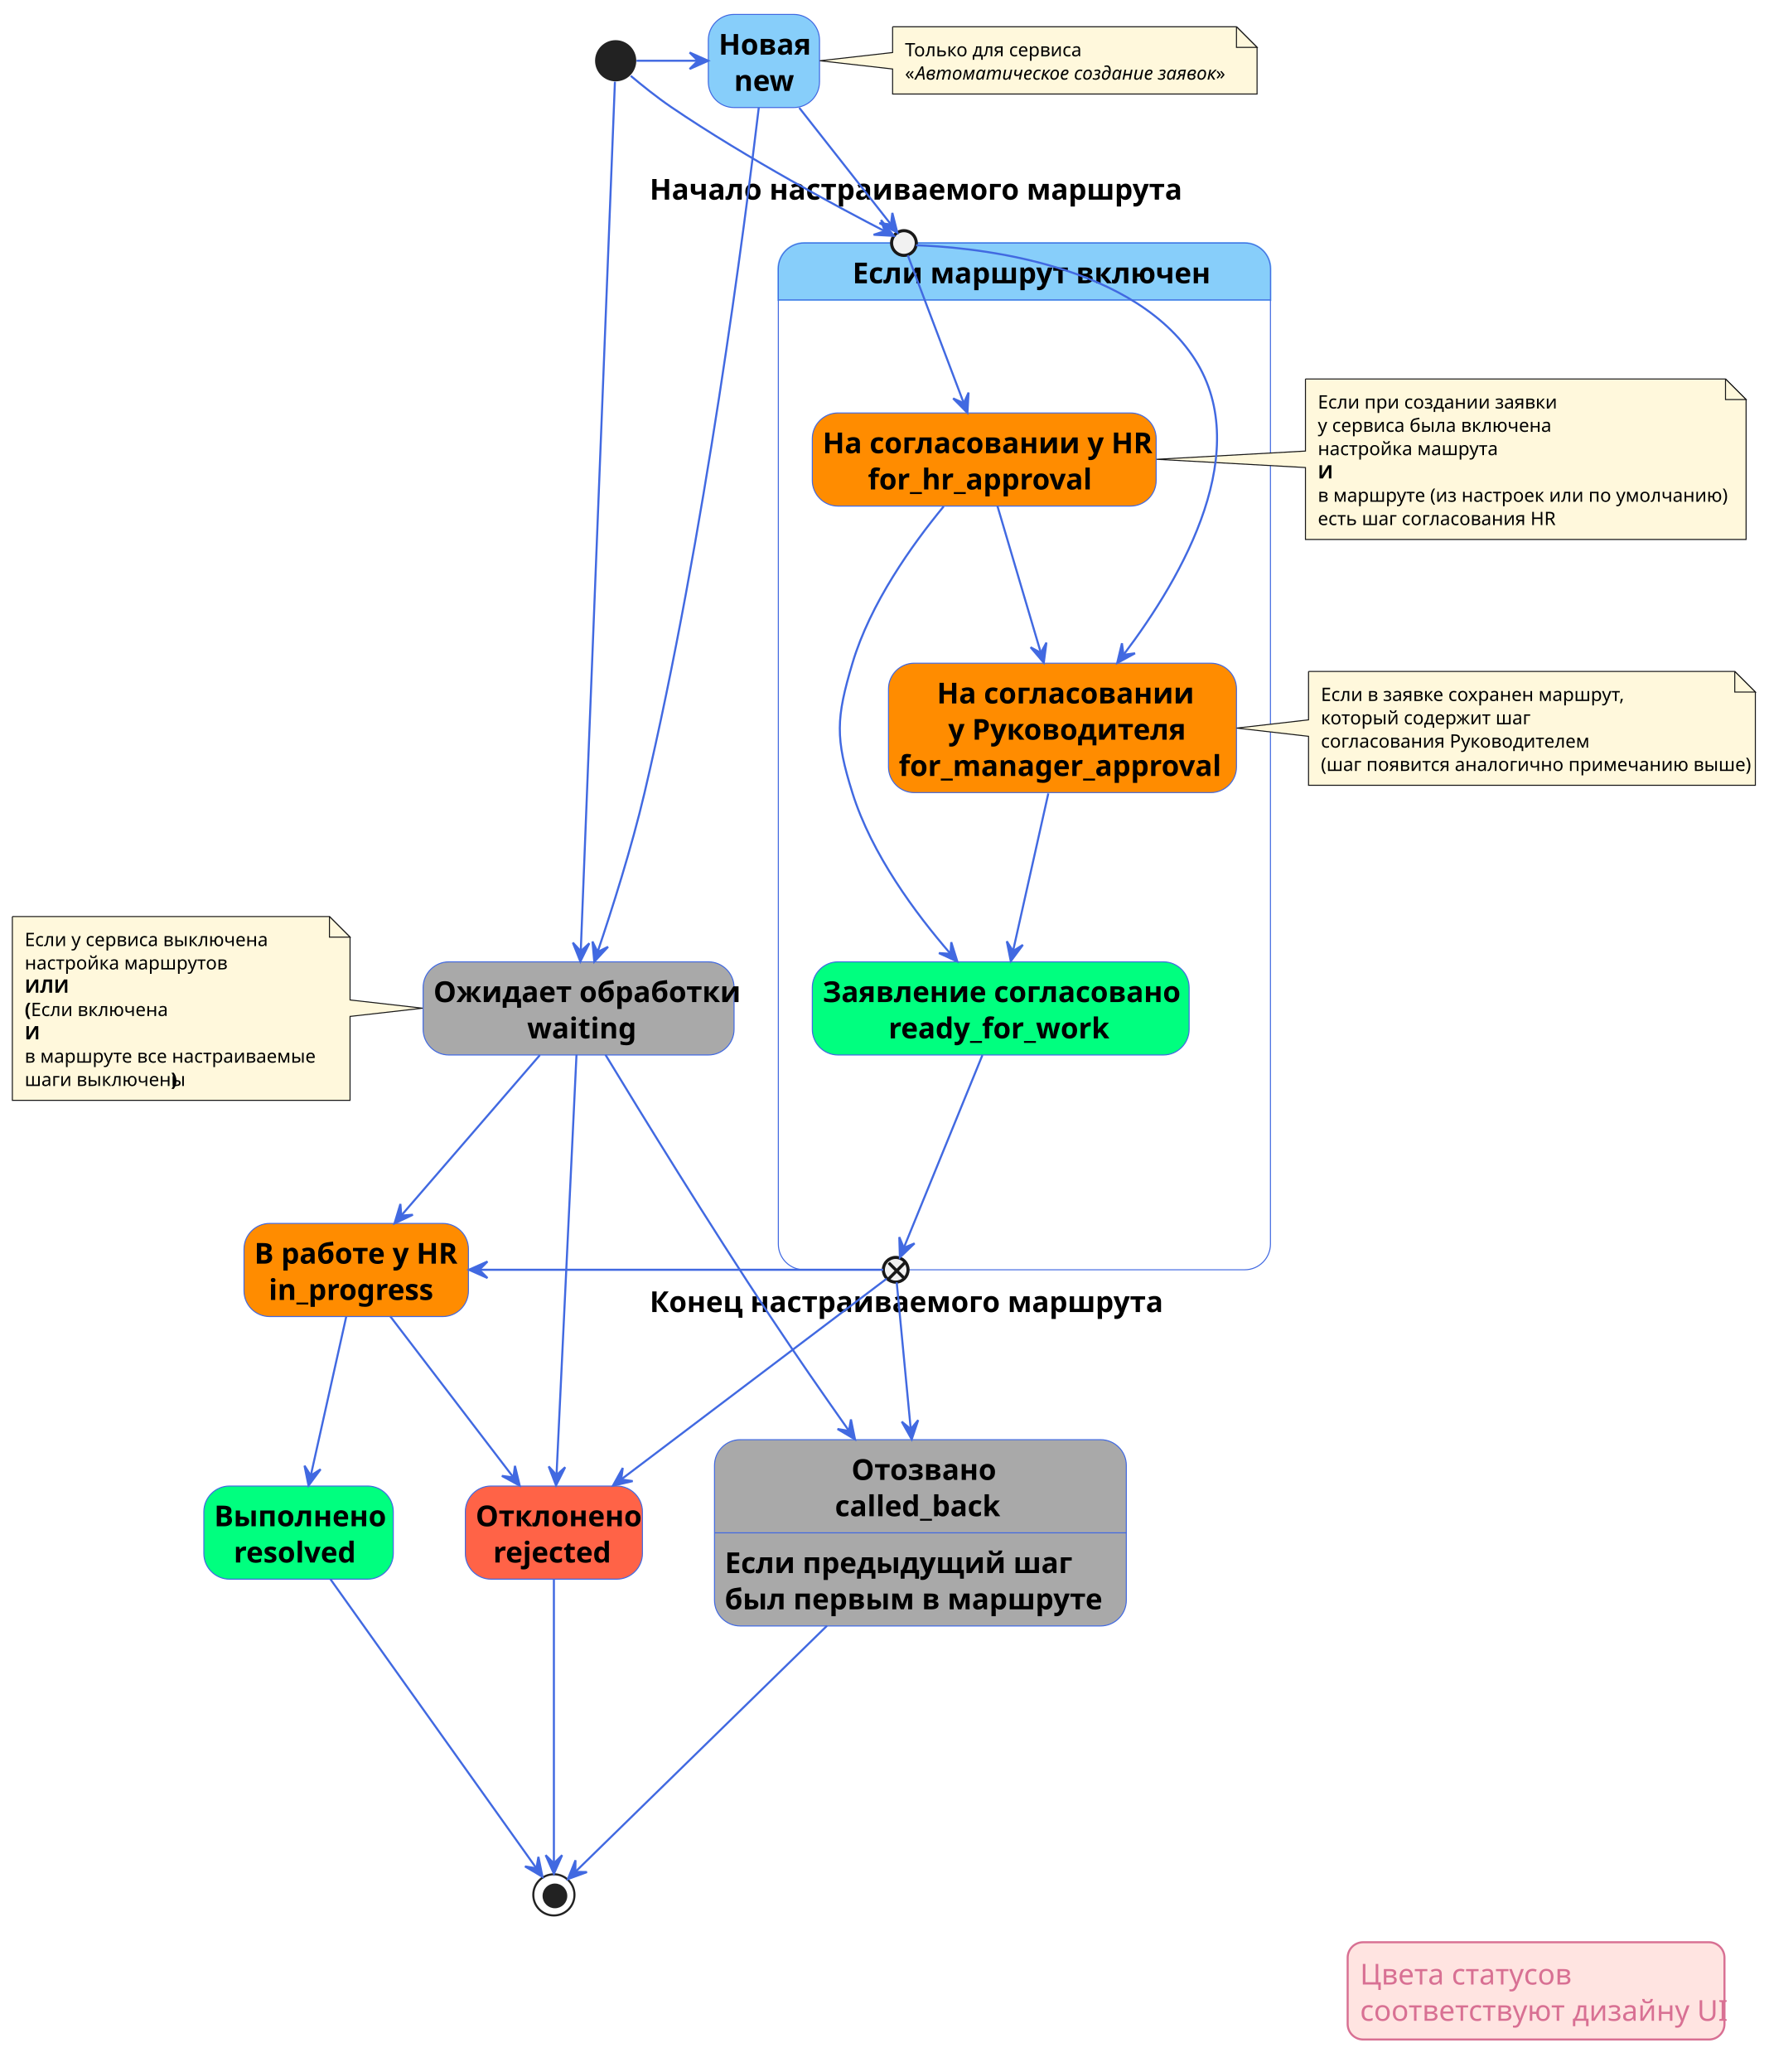
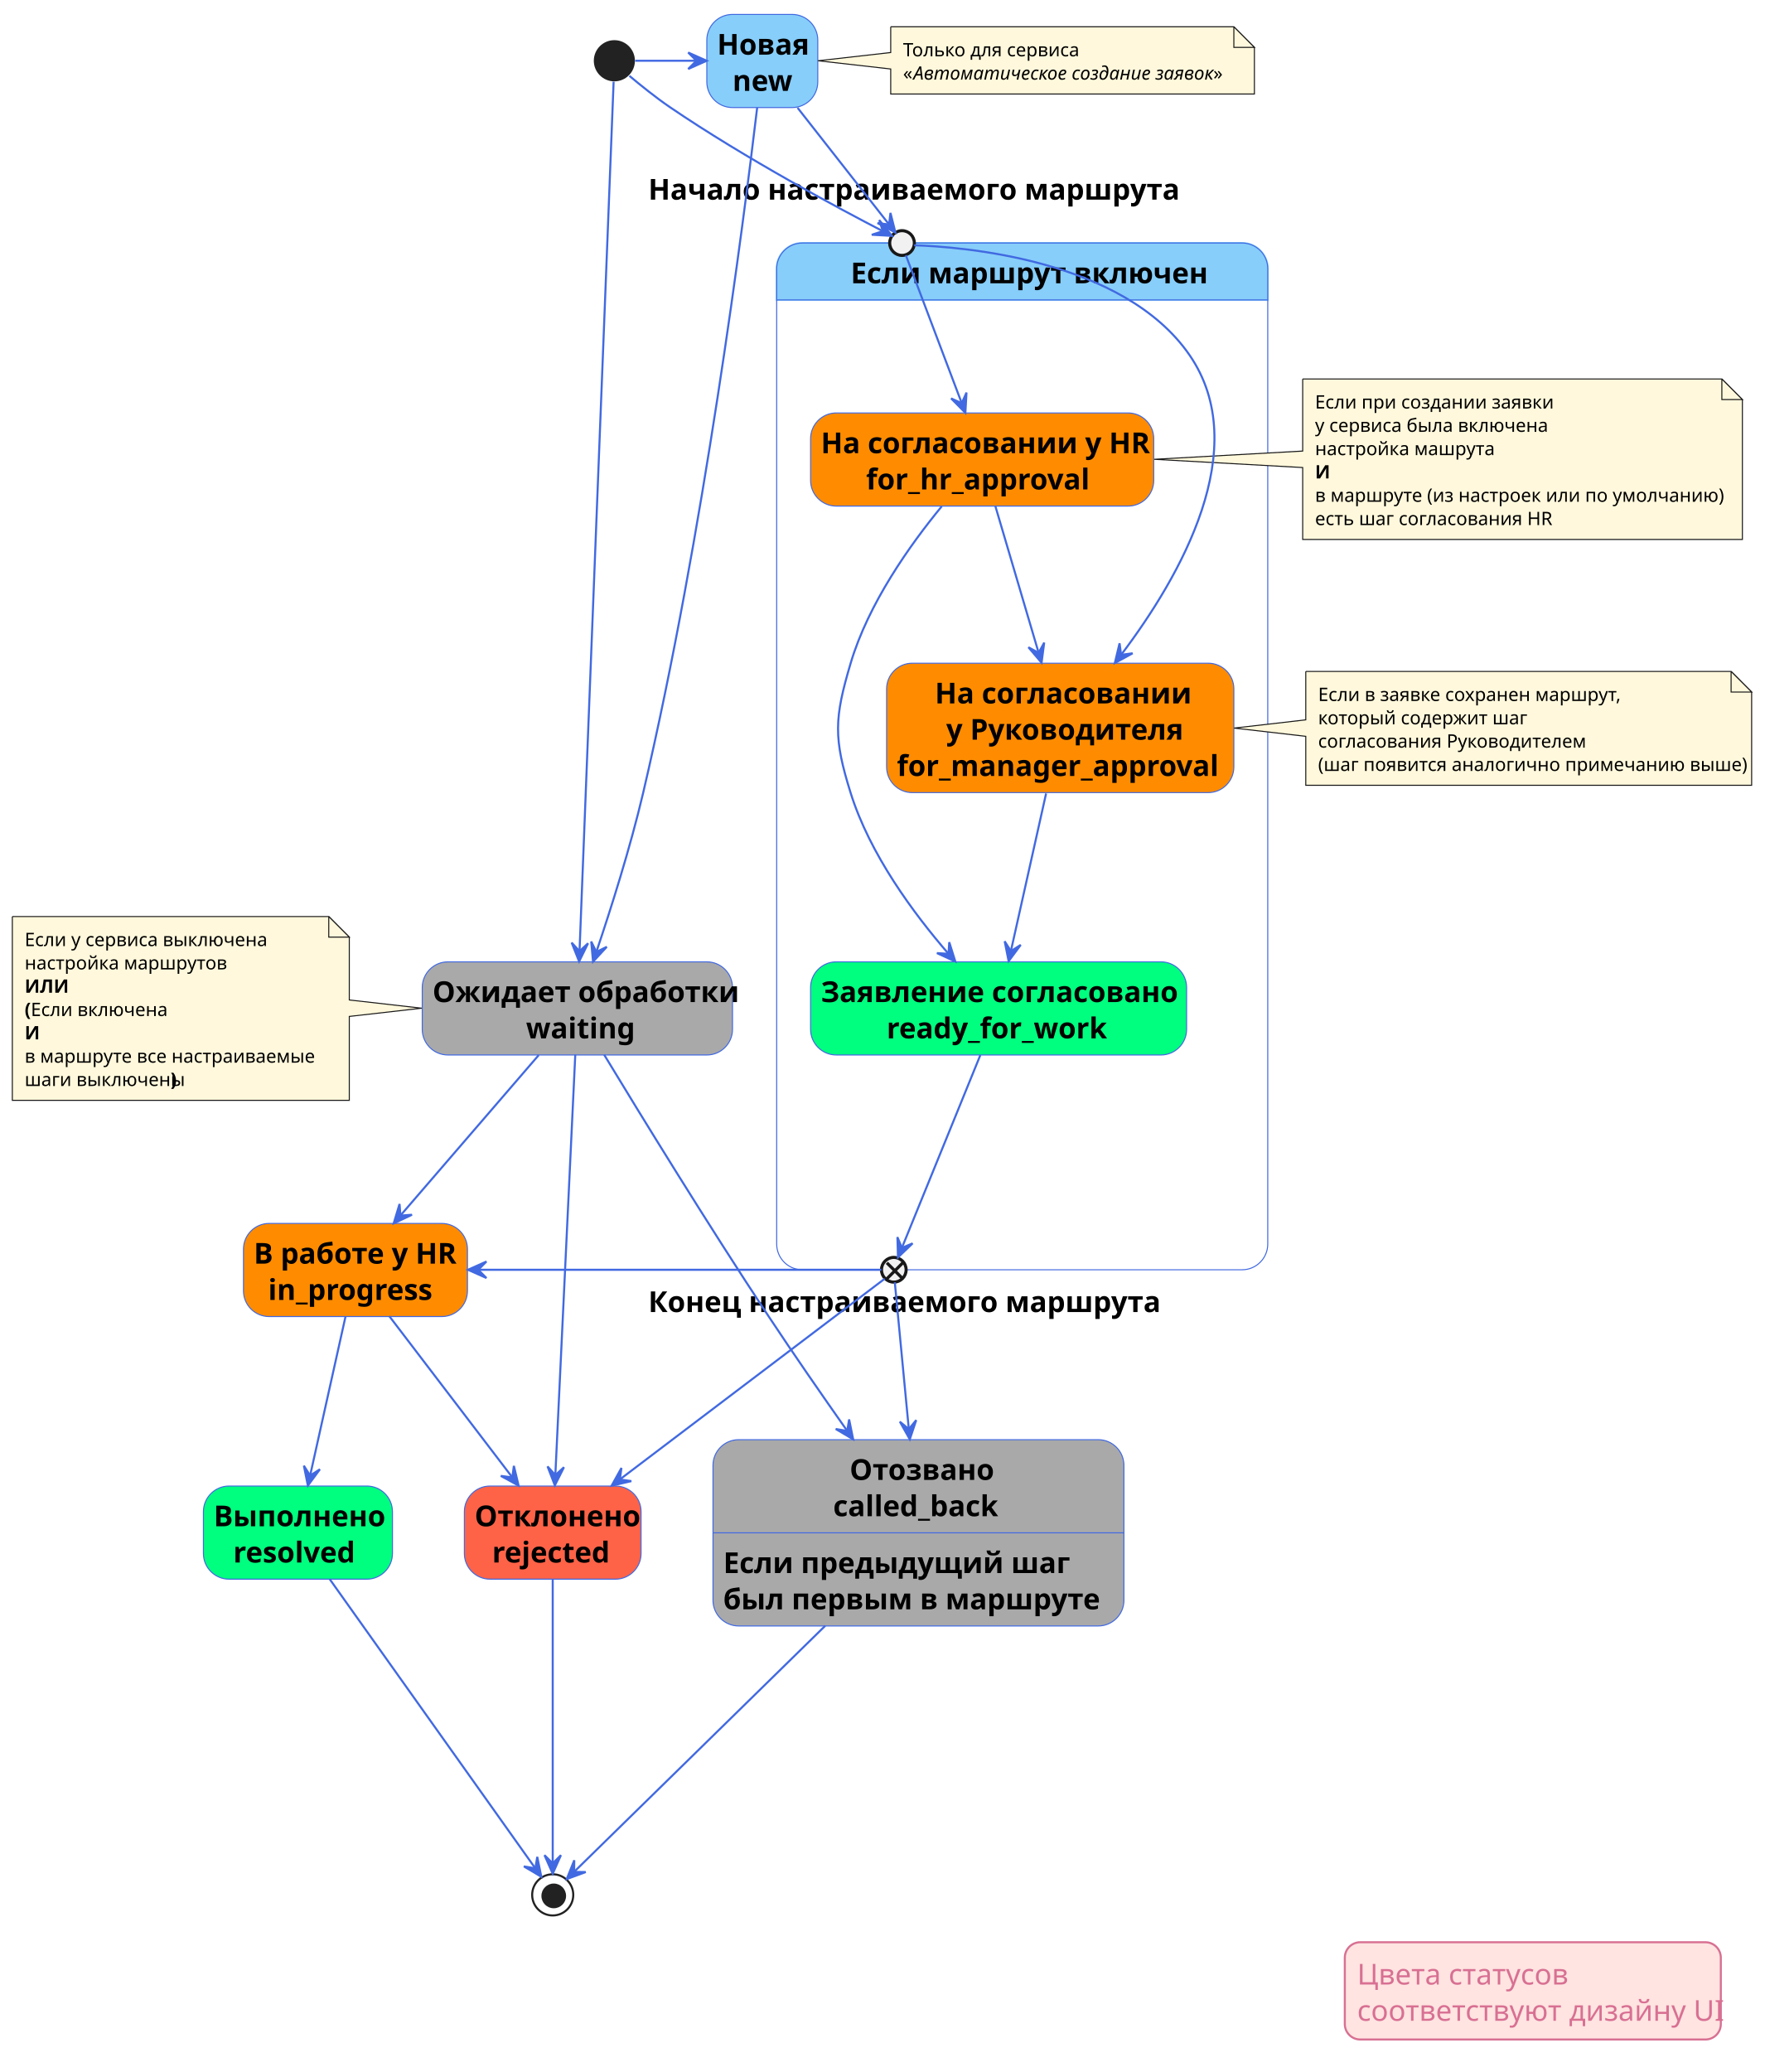
- <svg xmlns="http://www.w3.org/2000/svg" contentStyleType="text/css" height="1006px" preserveAspectRatio="none" style="width:859px;height:1006px;background:#FFF5EE;" version="1.1" viewBox="0 0 859 1006" width="859px" zoomAndPan="magnify">
+ <svg xmlns="http://www.w3.org/2000/svg" contentStyleType="text/css" height="500px" preserveAspectRatio="none" style="width:426px;height:500px;background:#FFF5EE;" version="1.1" viewBox="0 0 859 1006" width="426px" zoomAndPan="magnify">
  <defs />
  <g>
    <g id="cluster_WithRoutes">
      <path d="M390.5,118 L604.5,118 A12.5,12.5 0 0 1 617,130.5 L617,145.609 L378,145.609 L378,130.5 A12.5,12.5 0 0 1 390.5,118 " fill="#87CEFA" style="stroke:#87CEFA;stroke-width:1.0;" />
      <rect fill="none" height="498.5" rx="12.5" ry="12.5" style="stroke:#4169E1;stroke-width:0.5;" width="239" x="378" y="118" />
      <line style="stroke:#4169E1;stroke-width:0.5;" x1="378" x2="617" y1="145.609" y2="145.609" />
      <text fill="#000000" font-family="sans-serif" font-size="14" font-weight="bold" lengthAdjust="spacing" textLength="167" x="414" y="137.533">Если маршрут включен</text>
    </g>
    <text fill="#000000" font-family="sans-serif" font-size="14" font-weight="bold" lengthAdjust="spacing" textLength="247" x="315.5" y="96.924">Начало настраиваемого маршрута</text>
    <ellipse cx="439" cy="118" fill="#F1F1F1" rx="6" ry="6" style="stroke:#181818;stroke-width:1.5;" />
    <rect fill="#FF8C00" height="45.219" rx="12.5" ry="12.5" style="stroke:#4169E1;stroke-width:0.5;" width="167" x="394.5" y="200.5" />
    <text fill="#000000" font-family="sans-serif" font-size="14" font-weight="bold" lengthAdjust="spacing" textLength="157" x="399.5" y="220.033">На согласовании у HR</text>
    <text fill="#000000" font-family="sans-serif" font-size="14" font-weight="bold" lengthAdjust="spacing" textLength="113" x="421.5" y="237.643">for_hr_approval</text>
    <rect fill="#FF8C00" height="62.828" rx="12.5" ry="12.5" style="stroke:#4169E1;stroke-width:0.5;" width="169" x="431.5" y="322" />
    <text fill="#000000" font-family="sans-serif" font-size="14" font-weight="bold" lengthAdjust="spacing" textLength="122" x="455" y="341.533">На согласовании</text>
    <text fill="#000000" font-family="sans-serif" font-size="14" font-weight="bold" lengthAdjust="spacing" textLength="111" x="460.5" y="359.143">у Руководителя</text>
    <text fill="#000000" font-family="sans-serif" font-size="14" font-weight="bold" lengthAdjust="spacing" textLength="159" x="436.5" y="376.752">for_manager_approval</text>
    <rect fill="#00FF7F" height="45.219" rx="12.5" ry="12.5" style="stroke:#4169E1;stroke-width:0.5;" width="183" x="394.5" y="467" />
    <text fill="#000000" font-family="sans-serif" font-size="14" font-weight="bold" lengthAdjust="spacing" textLength="173" x="399.5" y="486.533">Заявление согласовано</text>
    <text fill="#000000" font-family="sans-serif" font-size="14" font-weight="bold" lengthAdjust="spacing" textLength="109" x="431.5" y="504.143">ready_for_work</text>
    <text fill="#000000" font-family="sans-serif" font-size="14" font-weight="bold" lengthAdjust="spacing" textLength="239" x="315.5" y="637.033">Конец настраиваемого маршрута</text>
    <ellipse cx="435" cy="616.5" fill="#F1F1F1" rx="6" ry="6" style="stroke:#181818;stroke-width:1.5;" />
    <line style="stroke:#181818;stroke-width:1.5;" x1="439.389" x2="431.611" y1="620.889" y2="613.111" />
    <line style="stroke:#181818;stroke-width:1.5;" x1="439.389" x2="431.611" y1="613.111" y2="620.889" />
    <rect fill="#87CEFA" height="45.219" rx="12.5" ry="12.5" style="stroke:#4169E1;stroke-width:0.5;" width="54" x="344" y="7" />
    <text fill="#000000" font-family="sans-serif" font-size="14" font-weight="bold" lengthAdjust="spacing" textLength="44" x="349" y="26.533">Новая</text>
    <text fill="#000000" font-family="sans-serif" font-size="14" font-weight="bold" lengthAdjust="spacing" textLength="29" x="356.5" y="44.143">new</text>
    <rect fill="#A9A9A9" height="45.219" rx="12.5" ry="12.5" style="stroke:#4169E1;stroke-width:0.5;" width="151" x="205.5" y="467" />
    <text fill="#000000" font-family="sans-serif" font-size="14" font-weight="bold" lengthAdjust="spacing" textLength="141" x="210.5" y="486.533">Ожидает обработки</text>
    <text fill="#000000" font-family="sans-serif" font-size="14" font-weight="bold" lengthAdjust="spacing" textLength="50" x="256" y="504.143">waiting</text>
    <g id="CalledBackState">
      <rect fill="#A9A9A9" height="90.438" rx="12.5" ry="12.5" style="stroke:#4169E1;stroke-width:0.5;" width="200" x="347" y="699" />
      <line style="stroke:#4169E1;stroke-width:0.5;" x1="347" x2="547" y1="744.219" y2="744.219" />
      <text fill="#000000" font-family="sans-serif" font-size="14" font-weight="bold" lengthAdjust="spacing" textLength="67" x="413.5" y="718.533">Отозвано</text>
      <text fill="#000000" font-family="sans-serif" font-size="14" font-weight="bold" lengthAdjust="spacing" textLength="83" x="405.5" y="736.143">called_back</text>
      <text fill="#000000" font-family="sans-serif" font-size="14" font-weight="bold" lengthAdjust="spacing" textLength="162" x="352" y="763.752">Если предыдущий шаг</text>
      <text fill="#000000" font-family="sans-serif" font-size="14" font-weight="bold" lengthAdjust="spacing" textLength="180" x="352" y="781.361">был первым в маршруте</text>
    </g>
    <rect fill="#FF6347" height="45.219" rx="12.5" ry="12.5" style="stroke:#4169E1;stroke-width:0.5;" width="86" x="226" y="721.5" />
    <text fill="#000000" font-family="sans-serif" font-size="14" font-weight="bold" lengthAdjust="spacing" textLength="76" x="231" y="741.033">Отклонено</text>
    <text fill="#000000" font-family="sans-serif" font-size="14" font-weight="bold" lengthAdjust="spacing" textLength="59" x="239.5" y="758.643">rejected</text>
    <rect fill="#FF8C00" height="45.219" rx="12.5" ry="12.5" style="stroke:#4169E1;stroke-width:0.5;" width="109" x="118.5" y="594" />
    <text fill="#000000" font-family="sans-serif" font-size="14" font-weight="bold" lengthAdjust="spacing" textLength="99" x="123.5" y="613.533">В работе у HR</text>
    <text fill="#000000" font-family="sans-serif" font-size="14" font-weight="bold" lengthAdjust="spacing" textLength="85" x="130.5" y="631.143">in_progress</text>
    <rect fill="#00FF7F" height="45.219" rx="12.5" ry="12.5" style="stroke:#4169E1;stroke-width:0.5;" width="92" x="99" y="721.5" />
    <text fill="#000000" font-family="sans-serif" font-size="14" font-weight="bold" lengthAdjust="spacing" textLength="82" x="104" y="741.033">Выполнено</text>
    <text fill="#000000" font-family="sans-serif" font-size="14" font-weight="bold" lengthAdjust="spacing" textLength="63" x="113.5" y="758.643">resolved</text>
    <ellipse cx="299" cy="29.5" fill="#222222" rx="10" ry="10" style="stroke:none;stroke-width:1.0;" />
    <ellipse cx="269" cy="920" fill="none" rx="10" ry="10" style="stroke:#222222;stroke-width:1.0;" />
    <ellipse cx="269.5" cy="920.5" fill="#222222" rx="6" ry="6" style="stroke:none;stroke-width:1.0;" />
    <g id="elem_GMN39">
      <path d="M433.5,13 L433.5,25.5 L398.13,29.5 L433.5,33.5 L433.5,45.641 A0,0 0 0 0 433.5,45.641 L610.5,45.641 A0,0 0 0 0 610.5,45.641 L610.5,23 L600.5,13 L433.5,13 A0,0 0 0 0 433.5,13 " fill="#FFF8DC" style="stroke:#181818;stroke-width:0.5;" />
      <path d="M600.5,13 L600.5,23 L610.5,23 L600.5,13 " fill="#FFF8DC" style="stroke:#181818;stroke-width:0.5;" />
      <text fill="#000000" font-family="sans-serif" font-size="9" lengthAdjust="spacing" textLength="86" x="439.5" y="27.343">Только для сервиса</text>
      <text fill="#000000" font-family="sans-serif" font-size="9" lengthAdjust="spacing" textLength="5" x="439.5" y="38.663">«</text>
      <text fill="#000000" font-family="sans-serif" font-size="9" font-style="italic" lengthAdjust="spacing" textLength="146" x="444.5" y="38.663">Автоматическое создание заявок</text>
      <text fill="#000000" font-family="sans-serif" font-size="9" lengthAdjust="spacing" textLength="5" x="590.5" y="38.663">»</text>
    </g>
    <g id="elem_GMN42">
      <path d="M6,445 L6,534.242 A0,0 0 0 0 6,534.242 L170,534.242 A0,0 0 0 0 170,534.242 L170,493.5 L205.24,489.5 L170,485.5 L170,455 L160,445 L6,445 A0,0 0 0 0 6,445 " fill="#FFF8DC" style="stroke:#181818;stroke-width:0.5;" />
      <path d="M160,445 L160,455 L170,455 L160,445 " fill="#FFF8DC" style="stroke:#181818;stroke-width:0.5;" />
      <text fill="#000000" font-family="sans-serif" font-size="9" lengthAdjust="spacing" textLength="120" x="12" y="459.343">Если у сервиса выключена</text>
      <text fill="#000000" font-family="sans-serif" font-size="9" lengthAdjust="spacing" textLength="94" x="12" y="470.663">настройка маршрутов</text>
      <text fill="#000000" font-family="sans-serif" font-size="9" font-weight="bold" lengthAdjust="spacing" textLength="20" x="12" y="481.983">ИЛИ</text>
      <text fill="#000000" font-family="sans-serif" font-size="9" font-weight="bold" lengthAdjust="spacing" textLength="3" x="12" y="493.304">(</text>
      <text fill="#000000" font-family="sans-serif" font-size="9" lengthAdjust="spacing" textLength="66" x="15" y="493.304">Если включена</text>
      <text fill="#000000" font-family="sans-serif" font-size="9" font-weight="bold" lengthAdjust="spacing" textLength="7" x="12" y="504.624">И</text>
      <text fill="#000000" font-family="sans-serif" font-size="9" lengthAdjust="spacing" textLength="140" x="12" y="515.944">в маршруте все настраиваемые</text>
      <text fill="#000000" font-family="sans-serif" font-size="9" lengthAdjust="spacing" textLength="71" x="12" y="527.265">шаги выключены</text>
      <text fill="#000000" font-family="sans-serif" font-size="9" font-weight="bold" lengthAdjust="spacing" textLength="3" x="83" y="527.265">)</text>
    </g>
    <g id="elem_GMN45">
      <path d="M634,184 L634,219 L561.73,223 L634,227 L634,261.922 A0,0 0 0 0 634,261.922 L848,261.922 A0,0 0 0 0 848,261.922 L848,194 L838,184 L634,184 A0,0 0 0 0 634,184 " fill="#FFF8DC" style="stroke:#181818;stroke-width:0.5;" />
      <path d="M838,184 L838,194 L848,194 L838,184 " fill="#FFF8DC" style="stroke:#181818;stroke-width:0.5;" />
      <text fill="#000000" font-family="sans-serif" font-size="9" lengthAdjust="spacing" textLength="113" x="640" y="198.343">Если при создании заявки</text>
      <text fill="#000000" font-family="sans-serif" font-size="9" lengthAdjust="spacing" textLength="114" x="640" y="209.663">у сервиса была включена</text>
      <text fill="#000000" font-family="sans-serif" font-size="9" lengthAdjust="spacing" textLength="83" x="640" y="220.983">настройка машрута</text>
      <text fill="#000000" font-family="sans-serif" font-size="9" font-weight="bold" lengthAdjust="spacing" textLength="7" x="640" y="232.304">И</text>
      <text fill="#000000" font-family="sans-serif" font-size="9" lengthAdjust="spacing" textLength="193" x="640" y="243.624">в маршруте (из настроек или по умолчанию)</text>
      <text fill="#000000" font-family="sans-serif" font-size="9" lengthAdjust="spacing" textLength="115" x="640" y="254.944">есть шаг согласования HR</text>
    </g>
    <g id="elem_GMN48">
      <path d="M635.5,326 L635.5,349.5 L600.61,353.5 L635.5,357.5 L635.5,381.281 A0,0 0 0 0 635.5,381.281 L852.5,381.281 A0,0 0 0 0 852.5,381.281 L852.5,336 L842.5,326 L635.5,326 A0,0 0 0 0 635.5,326 " fill="#FFF8DC" style="stroke:#181818;stroke-width:0.5;" />
      <path d="M842.5,326 L842.5,336 L852.5,336 L842.5,326 " fill="#FFF8DC" style="stroke:#181818;stroke-width:0.5;" />
      <text fill="#000000" font-family="sans-serif" font-size="9" lengthAdjust="spacing" textLength="148" x="641.5" y="340.343">Если в заявке сохранен маршрут,</text>
      <text fill="#000000" font-family="sans-serif" font-size="9" lengthAdjust="spacing" textLength="94" x="641.5" y="351.663">который содержит шаг</text>
      <text fill="#000000" font-family="sans-serif" font-size="9" lengthAdjust="spacing" textLength="129" x="641.5" y="362.983">согласования Руководителем</text>
      <text fill="#000000" font-family="sans-serif" font-size="9" lengthAdjust="spacing" textLength="196" x="641.5" y="374.304">(шаг появится аналогично примечанию выше)</text>
    </g>
    <g id="link_RouteStart_HRApproveState">
      <path d="M440.88,123.97 C445.7,136.7 458.77,171.22 468.04,195.69 " fill="none" id="RouteStart-to-HRApproveState" style="stroke:#4169E1;stroke-width:1.0;" />
      <polygon fill="#4169E1" points="469.83,200.44,470.379,190.607,468.057,195.765,462.899,193.443,469.83,200.44" style="stroke:#4169E1;stroke-width:1.0;" />
    </g>
    <g id="link_RouteStart_ManagerApproveState">
      <path d="M444.9,119.09 C467.2,119.78 546.69,125.56 579,172.5 C610.06,217.63 574.65,279.62 545.72,317.82 " fill="none" id="RouteStart-to-ManagerApproveState" style="stroke:#4169E1;stroke-width:1.0;" />
      <polygon fill="#4169E1" points="542.58,321.9,551.229,317.189,545.621,317.931,544.879,312.323,542.58,321.9" style="stroke:#4169E1;stroke-width:1.0;" />
    </g>
    <g id="link_HRApproveState_ManagerApproveState">
      <path d="M484.36,245.51 C490.1,264.9 498.64,293.81 505.41,316.69 " fill="none" id="HRApproveState-to-ManagerApproveState" style="stroke:#4169E1;stroke-width:1.0;" />
      <polygon fill="#4169E1" points="506.91,321.77,508.195,312.005,505.493,316.975,500.523,314.273,506.91,321.77" style="stroke:#4169E1;stroke-width:1.0;" />
    </g>
    <g id="link_ManagerApproveState_ReadyForWorkState">
      <path d="M509.12,385.24 C503.96,408.28 496.97,439.49 492.03,461.55 " fill="none" id="ManagerApproveState-to-ReadyForWorkState" style="stroke:#4169E1;stroke-width:1.0;" />
      <polygon fill="#4169E1" points="490.89,466.67,496.769,458.768,491.988,461.792,488.964,457.011,490.89,466.67" style="stroke:#4169E1;stroke-width:1.0;" />
    </g>
    <g id="link_HRApproveState_ReadyForWorkState">
      <path d="M458.33,245.84 C442.9,264.54 422.64,292.98 414,322 C406.01,348.84 405.62,358.28 414,385 C423.33,414.76 444.59,443.46 461.6,463.06 " fill="none" id="HRApproveState-to-ReadyForWorkState" style="stroke:#4169E1;stroke-width:1.0;" />
      <polygon fill="#4169E1" points="464.94,466.85,461.986,457.455,461.632,463.1,455.987,462.747,464.94,466.85" style="stroke:#4169E1;stroke-width:1.0;" />
    </g>
    <g id="link_ReadyForWorkState_RouteEnd">
      <path d="M477.12,512.27 C465.9,539.76 447.1,585.84 438.96,605.8 " fill="none" id="ReadyForWorkState-to-RouteEnd" style="stroke:#4169E1;stroke-width:1.0;" />
      <polygon fill="#4169E1" points="437.04,610.49,444.158,603.683,438.939,605.865,436.757,600.645,437.04,610.49" style="stroke:#4169E1;stroke-width:1.0;" />
    </g>
    <g id="link_*start_NewState">
      <path d="M309.12,29.5 C319,29.5 328.88,29.5 338.76,29.5 " fill="none" id="*start-to-NewState" style="stroke:#4169E1;stroke-width:1.0;" />
      <polygon fill="#4169E1" points="343.93,29.5,334.93,25.5,338.93,29.5,334.93,33.5,343.93,29.5" style="stroke:#4169E1;stroke-width:1.0;" />
    </g>
    <g id="link_*start_RouteStart">
      <path d="M306.33,36.84 C311.64,41.29 319.06,47.28 326,52 C362.76,77 409.64,101.91 429.47,112.14 " fill="none" id="*start-to-RouteStart" style="stroke:#4169E1;stroke-width:1.0;" />
      <polygon fill="#4169E1" points="434.11,114.52,427.927,106.854,429.661,112.238,424.276,113.972,434.11,114.52" style="stroke:#4169E1;stroke-width:1.0;" />
    </g>
    <g id="link_*start_WatingState">
      <path d="M298.64,39.65 C296.51,93.85 285.52,373.52 282.05,461.78 " fill="none" id="*start-to-WatingState" style="stroke:#4169E1;stroke-width:1.0;" />
      <polygon fill="#4169E1" points="281.85,466.82,286.207,457.987,282.05,461.824,278.213,457.667,281.85,466.82" style="stroke:#4169E1;stroke-width:1.0;" />
    </g>
    <g id="link_NewState_WatingState">
      <path d="M368.5,52.29 C361.86,108.09 342.27,260.55 313,385 C306.74,411.61 297.27,441.37 290.26,462.12 " fill="none" id="NewState-to-WatingState" style="stroke:#4169E1;stroke-width:1.0;" />
      <polygon fill="#4169E1" points="288.62,466.93,295.313,459.705,290.235,462.198,287.742,457.12,288.62,466.93" style="stroke:#4169E1;stroke-width:1.0;" />
    </g>
    <g id="link_NewState_RouteStart">
      <path d="M388.16,52.33 C402.6,70.69 422.45,95.95 432.55,108.79 " fill="none" id="NewState-to-RouteStart" style="stroke:#4169E1;stroke-width:1.0;" />
      <polygon fill="#4169E1" points="435.79,112.92,433.376,103.371,432.702,108.988,427.085,108.313,435.79,112.92" style="stroke:#4169E1;stroke-width:1.0;" />
    </g>
    <g id="link_WatingState_RejectedState">
      <path d="M279.98,512.03 C277.79,557.94 272.69,665.39 270.29,715.88 " fill="none" id="WatingState-to-RejectedState" style="stroke:#4169E1;stroke-width:1.0;" />
      <polygon fill="#4169E1" points="270.04,721.17,274.473,712.375,270.283,716.176,266.483,711.986,270.04,721.17" style="stroke:#4169E1;stroke-width:1.0;" />
    </g>
    <g id="link_WatingState_CalledBackState">
      <path d="M294.05,512.12 C311.73,541.23 344.49,594.51 374,639 C386.14,657.3 399.88,677.1 412.14,694.46 " fill="none" id="WatingState-to-CalledBackState" style="stroke:#4169E1;stroke-width:1.0;" />
      <polygon fill="#4169E1" points="415.22,698.82,413.257,689.169,412.319,694.747,406.741,693.81,415.22,698.82" style="stroke:#4169E1;stroke-width:1.0;" />
    </g>
    <g id="link_WatingState_InProgressState">
      <path d="M262.19,512.27 C243.45,533.96 214.7,567.24 194.93,590.11 " fill="none" id="WatingState-to-InProgressState" style="stroke:#4169E1;stroke-width:1.0;" />
      <polygon fill="#4169E1" points="191.6,593.98,200.511,589.786,194.869,590.197,194.458,584.555,191.6,593.98" style="stroke:#4169E1;stroke-width:1.0;" />
    </g>
    <g id="link_InProgressState_RejectedState">
      <path d="M189.5,639.07 C206.06,660.71 231.56,694.05 249.19,717.11 " fill="none" id="InProgressState-to-RejectedState" style="stroke:#4169E1;stroke-width:1.0;" />
      <polygon fill="#4169E1" points="252.39,721.29,250.091,711.713,249.349,717.321,243.741,716.579,252.39,721.29" style="stroke:#4169E1;stroke-width:1.0;" />
    </g>
    <g id="link_InProgressState_ResolvedState">
      <path d="M168.19,639.07 C163.42,660.45 156.11,693.22 150.97,716.24 " fill="none" id="InProgressState-to-ResolvedState" style="stroke:#4169E1;stroke-width:1.0;" />
      <polygon fill="#4169E1" points="149.84,721.29,155.702,713.376,150.928,716.41,147.894,711.635,149.84,721.29" style="stroke:#4169E1;stroke-width:1.0;" />
    </g>
    <g id="link_RouteEnd_RejectedState">
      <path d="M430.56,620.86 C412.51,634.5 343.65,686.56 301.87,718.15 " fill="none" id="RouteEnd-to-RejectedState" style="stroke:#4169E1;stroke-width:1.0;" />
      <polygon fill="#4169E1" points="297.67,721.33,307.265,719.108,301.663,718.321,302.45,712.719,297.67,721.33" style="stroke:#4169E1;stroke-width:1.0;" />
    </g>
    <g id="link_RouteEnd_CalledBackState">
      <path d="M435.49,622.58 C436.64,634.62 439.64,666 442.29,693.7 " fill="none" id="RouteEnd-to-CalledBackState" style="stroke:#4169E1;stroke-width:1.0;" />
      <polygon fill="#4169E1" points="442.78,698.83,445.913,689.493,442.308,693.852,437.948,690.248,442.78,698.83" style="stroke:#4169E1;stroke-width:1.0;" />
    </g>
    <g id="link_InProgressState_RouteEnd">
      <path d="M232.86,616.5 C298.22,616.5 363.57,616.5 428.93,616.5 " fill="none" id="InProgressState-backto-RouteEnd" style="stroke:#4169E1;stroke-width:1.0;" />
      <polygon fill="#4169E1" points="227.75,616.5,236.75,620.5,232.75,616.5,236.75,612.5,227.75,616.5" style="stroke:#4169E1;stroke-width:1.0;" />
    </g>
    <g id="link_RejectedState_*end">
      <path d="M269,766.69 C269,802.71 269,873.93 269,904.5 " fill="none" id="RejectedState-to-*end" style="stroke:#4169E1;stroke-width:1.0;" />
      <polygon fill="#4169E1" points="269,909.72,273,900.72,269,904.72,265,900.72,269,909.72" style="stroke:#4169E1;stroke-width:1.0;" />
    </g>
    <g id="link_CalledBackState_*end">
      <path d="M401.62,789.36 C360.53,829.52 302.96,885.8 279.54,908.7 " fill="none" id="CalledBackState-to-*end" style="stroke:#4169E1;stroke-width:1.0;" />
      <polygon fill="#4169E1" points="275.82,912.33,285.062,908.925,279.405,908.845,279.485,903.188,275.82,912.33" style="stroke:#4169E1;stroke-width:1.0;" />
    </g>
    <g id="link_ResolvedState_*end">
      <path d="M160.45,766.69 C186.83,803.7 239.69,877.87 260.4,906.93 " fill="none" id="ResolvedState-to-*end" style="stroke:#4169E1;stroke-width:1.0;" />
      <polygon fill="#4169E1" points="263.44,911.19,261.477,901.539,260.539,907.117,254.961,906.18,263.44,911.19" style="stroke:#4169E1;stroke-width:1.0;" />
    </g>
    <rect fill="#FFE4E1" height="47.219" id="_legend" rx="7.5" ry="7.5" style="stroke:#D87093;stroke-width:1.0;" width="183" x="654.5" y="943" />
    <text fill="#D87093" font-family="sans-serif" font-size="14" lengthAdjust="spacing" textLength="102" x="660.5" y="963.533">Цвета статусов</text>
    <text fill="#D87093" font-family="sans-serif" font-size="14" lengthAdjust="spacing" textLength="171" x="660.5" y="981.143">соответствуют дизайну UI</text>
  </g>
</svg>
